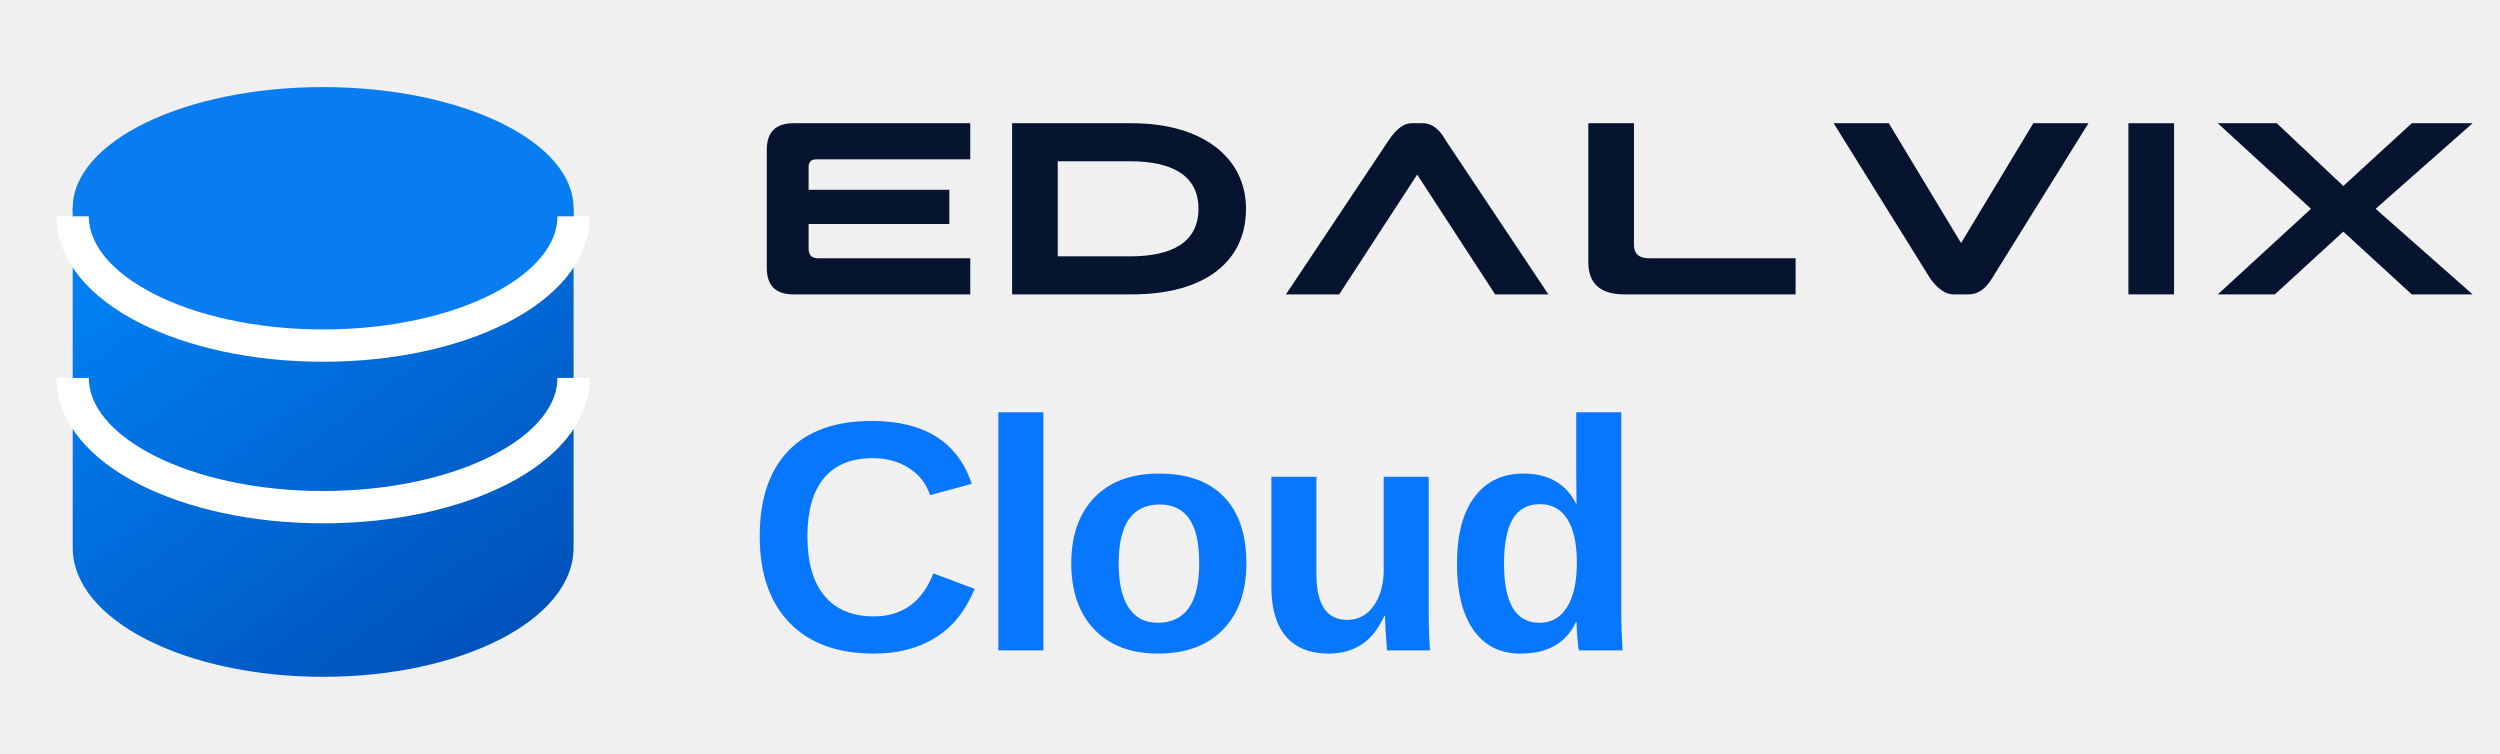
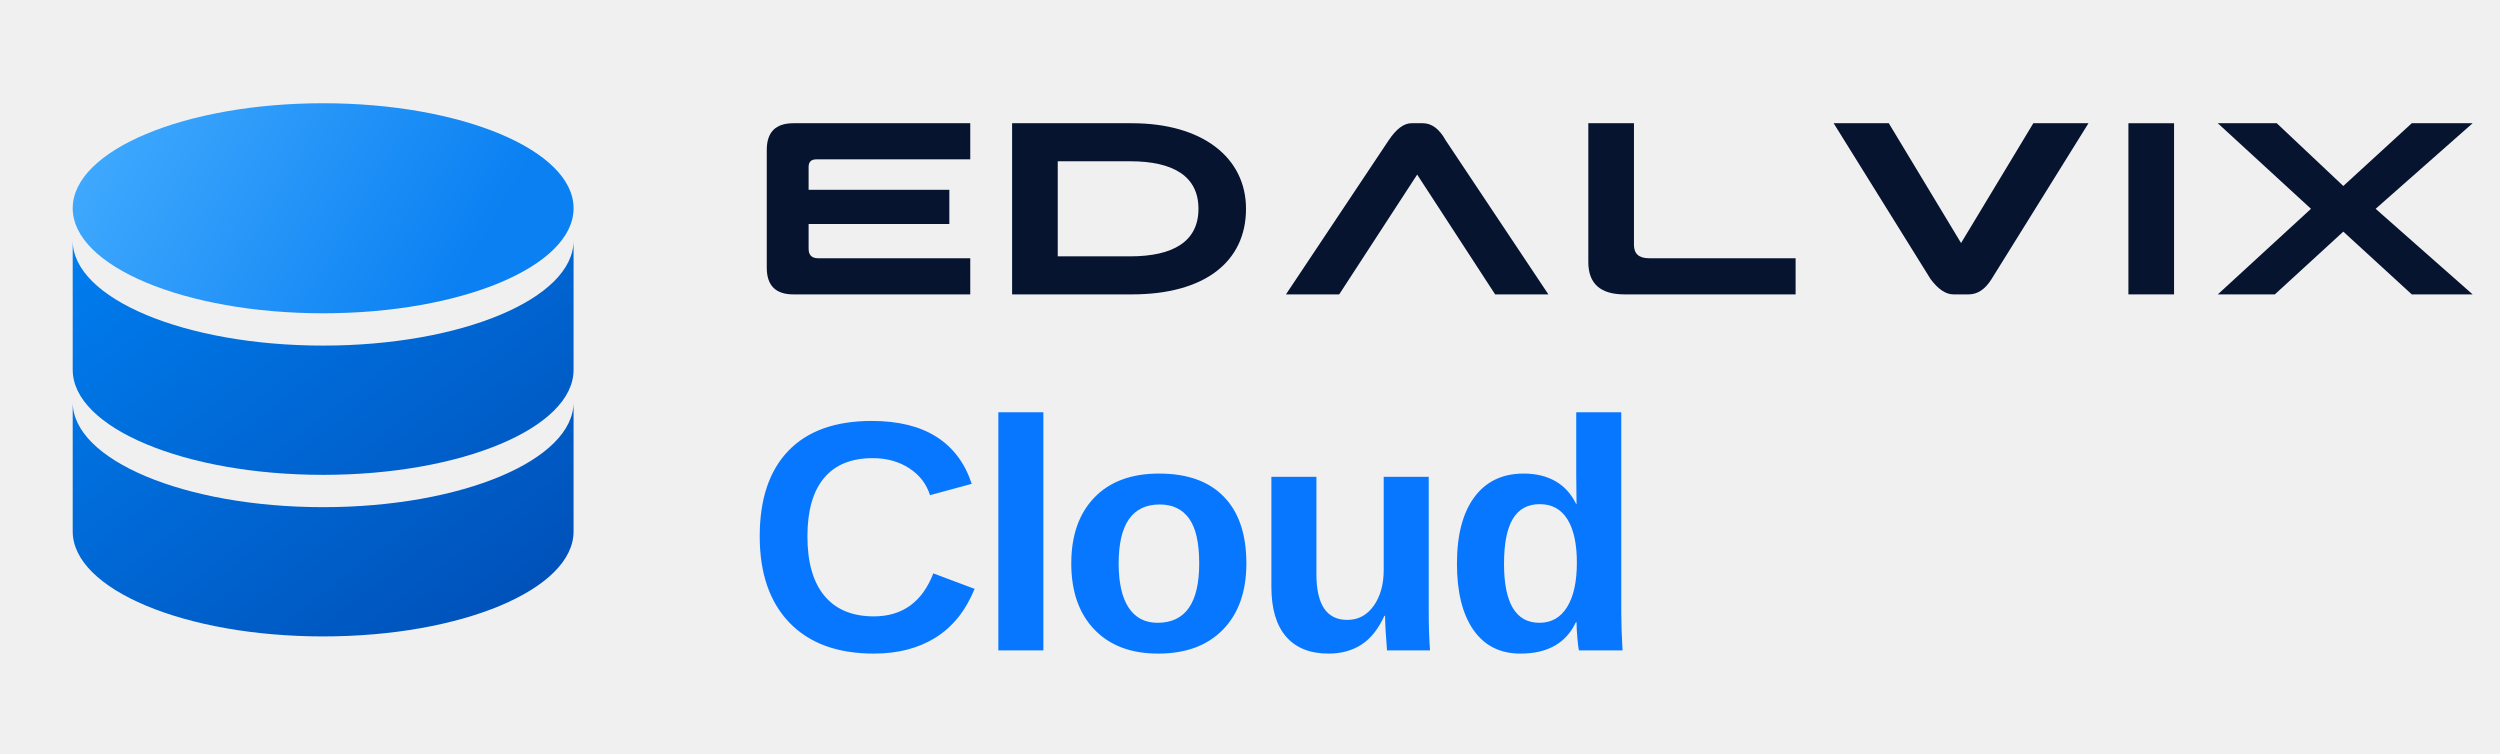
<svg xmlns="http://www.w3.org/2000/svg" width="365.167" height="110" viewBox="0 0 365.167 110">
  <defs>
-     <linearGradient id="ecb" x2=".8" y2="1">
+     <linearGradient id="ecb" gradientUnits="userSpaceOnUse" x1="9" y1="6" x2="60" y2="72">
      <stop stop-color="#0086fa" />
      <stop offset="1" stop-color="#0051b9" />
    </linearGradient>
+     <linearGradient id="ect" gradientUnits="userSpaceOnUse" x1="9" y1="6" x2="55" y2="32">
+       <stop stop-color="#45adff" />
+       <stop offset="1" stop-color="#0a80f2" />
+     </linearGradient>
  </defs>
  <g transform="translate(0,8) scale(1.18)">
-     <path fill="url(#ecb)" d="M9 19h62v42c0 9-14 16-31 16S9 70 9 61Z" />
-     <ellipse cx="40" cy="19" rx="31" ry="15" fill="#087df1" />
-     <path d="M9 20c0 9 14 16 31 16s31-7 31-16M9 40c0 9 14 16 31 16s31-7 31-16" fill="none" stroke="#fff" stroke-width="4" />
+     <g fill="url(#ecb)">
+       <path d="M9 23V39A31 13 0 0 0 71 39V23A31 13 0 0 1 9 23Z" />
+       <path d="M9 43V59A31 13 0 0 0 71 59V43A31 13 0 0 1 9 43Z" />
+     </g>
+     <ellipse cx="40" cy="19" rx="31" ry="13" fill="url(#ect)" />
  </g>
  <g fill="#061430" transform="translate(112,18) scale(0.27778)">
    <path d="M14 0 H107 V19 H26 Q22 19 22 23 V35 H96 V53 H22 V66 Q22 71 27 71 H107 V90 H14 Q0 90 0 76 V14 Q0 0 14 0 Z" fill-rule="evenodd" transform="translate(0,0)" />
    <path d="M0 0 H63 C100 0 123 18 123 45 C123 73 101 90 63 90 H0 Z M24 20 V70 H62 C85 70 98 62 98 45 C98 28 85 20 62 20 Z" fill-rule="evenodd" transform="translate(129,0)" />
    <path d="M0 90 54 9 Q60 0 66 0 H72 Q79 0 84 9 L138 90 H110 L69 27 L28 90 Z" fill-rule="evenodd" transform="translate(273,0)" />
    <path d="M0 0 H24 V64 Q24 71 32 71 H109 V90 H19 Q0 90 0 73 Z" fill-rule="evenodd" transform="translate(432,0)" />
    <path d="M0 0 H29 L67 63 L105 0 H134 L83 82 Q78 90 71 90 H63 Q57 90 51 82 Z" fill-rule="evenodd" transform="translate(561,0)" />
    <path d="M0 0 H24 V90 H0 Z" fill-rule="evenodd" transform="translate(716,0)" />
    <path d="M0 0 H31 L66 33 L102 0 H134 L83 45 L134 90 H102 L66 57 L30 90 H0 L49 45 Z" fill-rule="evenodd" transform="translate(763,0)" />
  </g>
  <text x="109" y="95" font-family="Arial, Helvetica, sans-serif" font-weight="700" font-size="48" letter-spacing="-1.2" fill="#0877ff">Cloud</text>
</svg>
